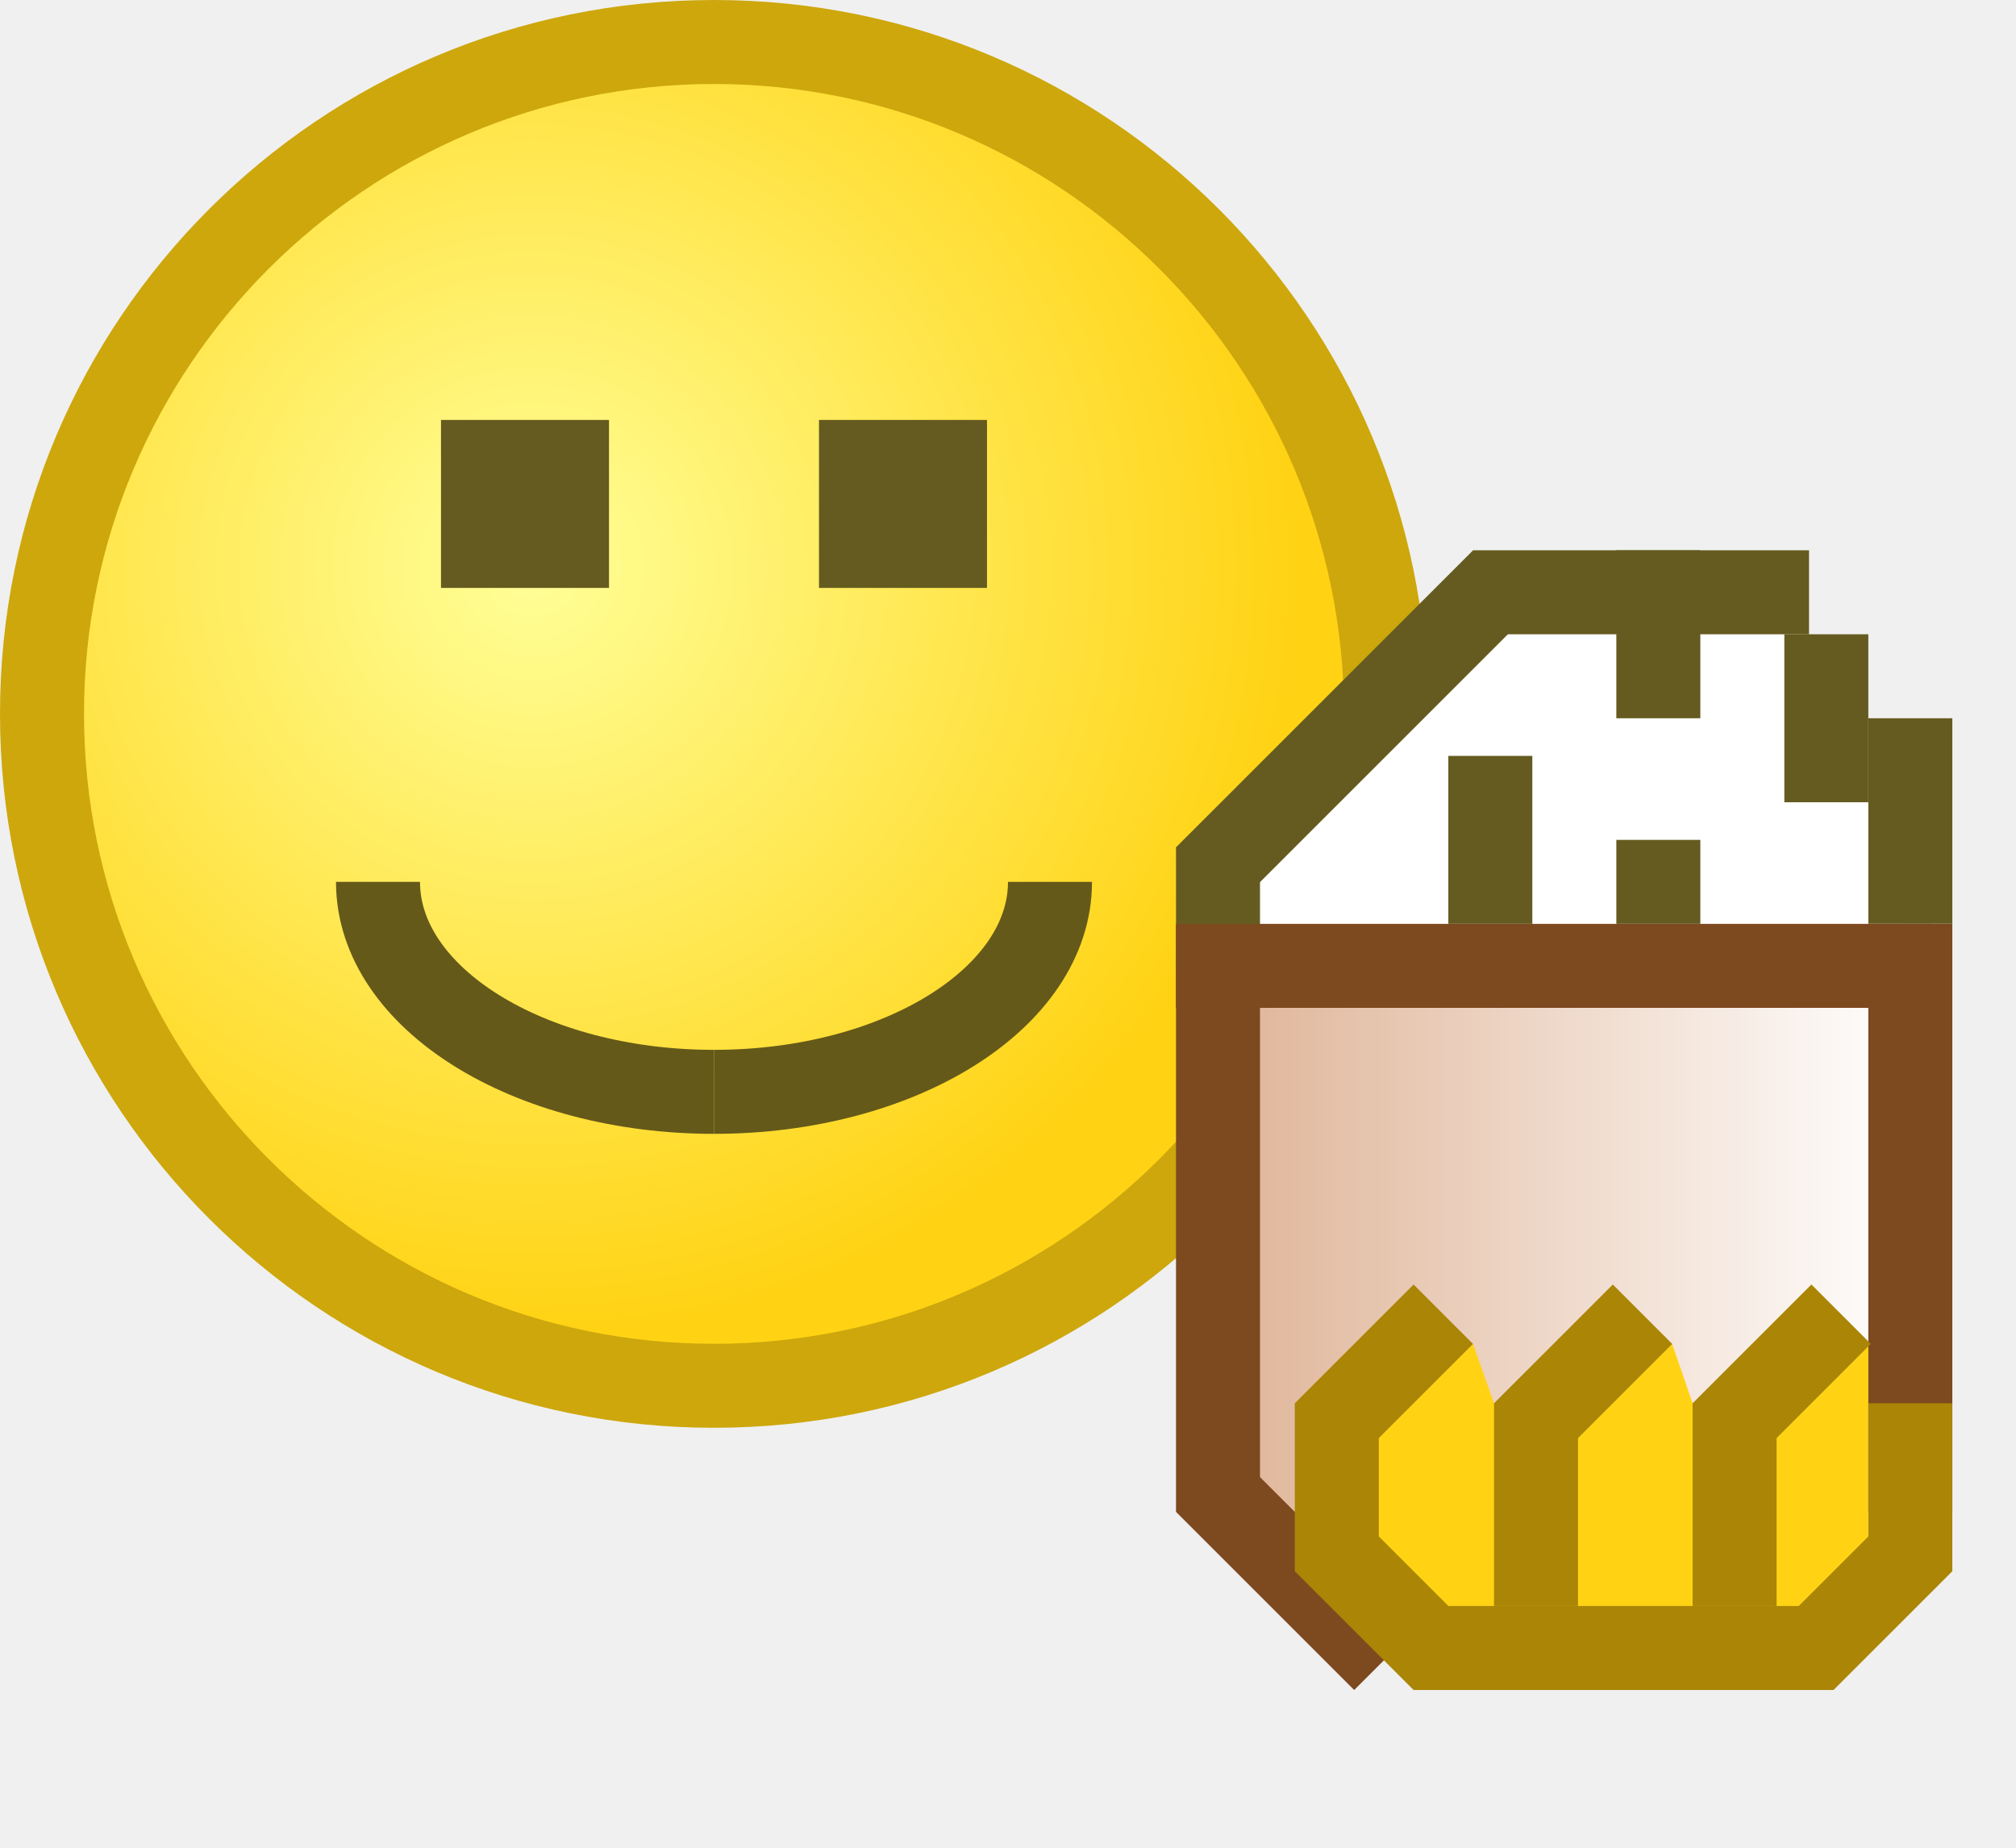
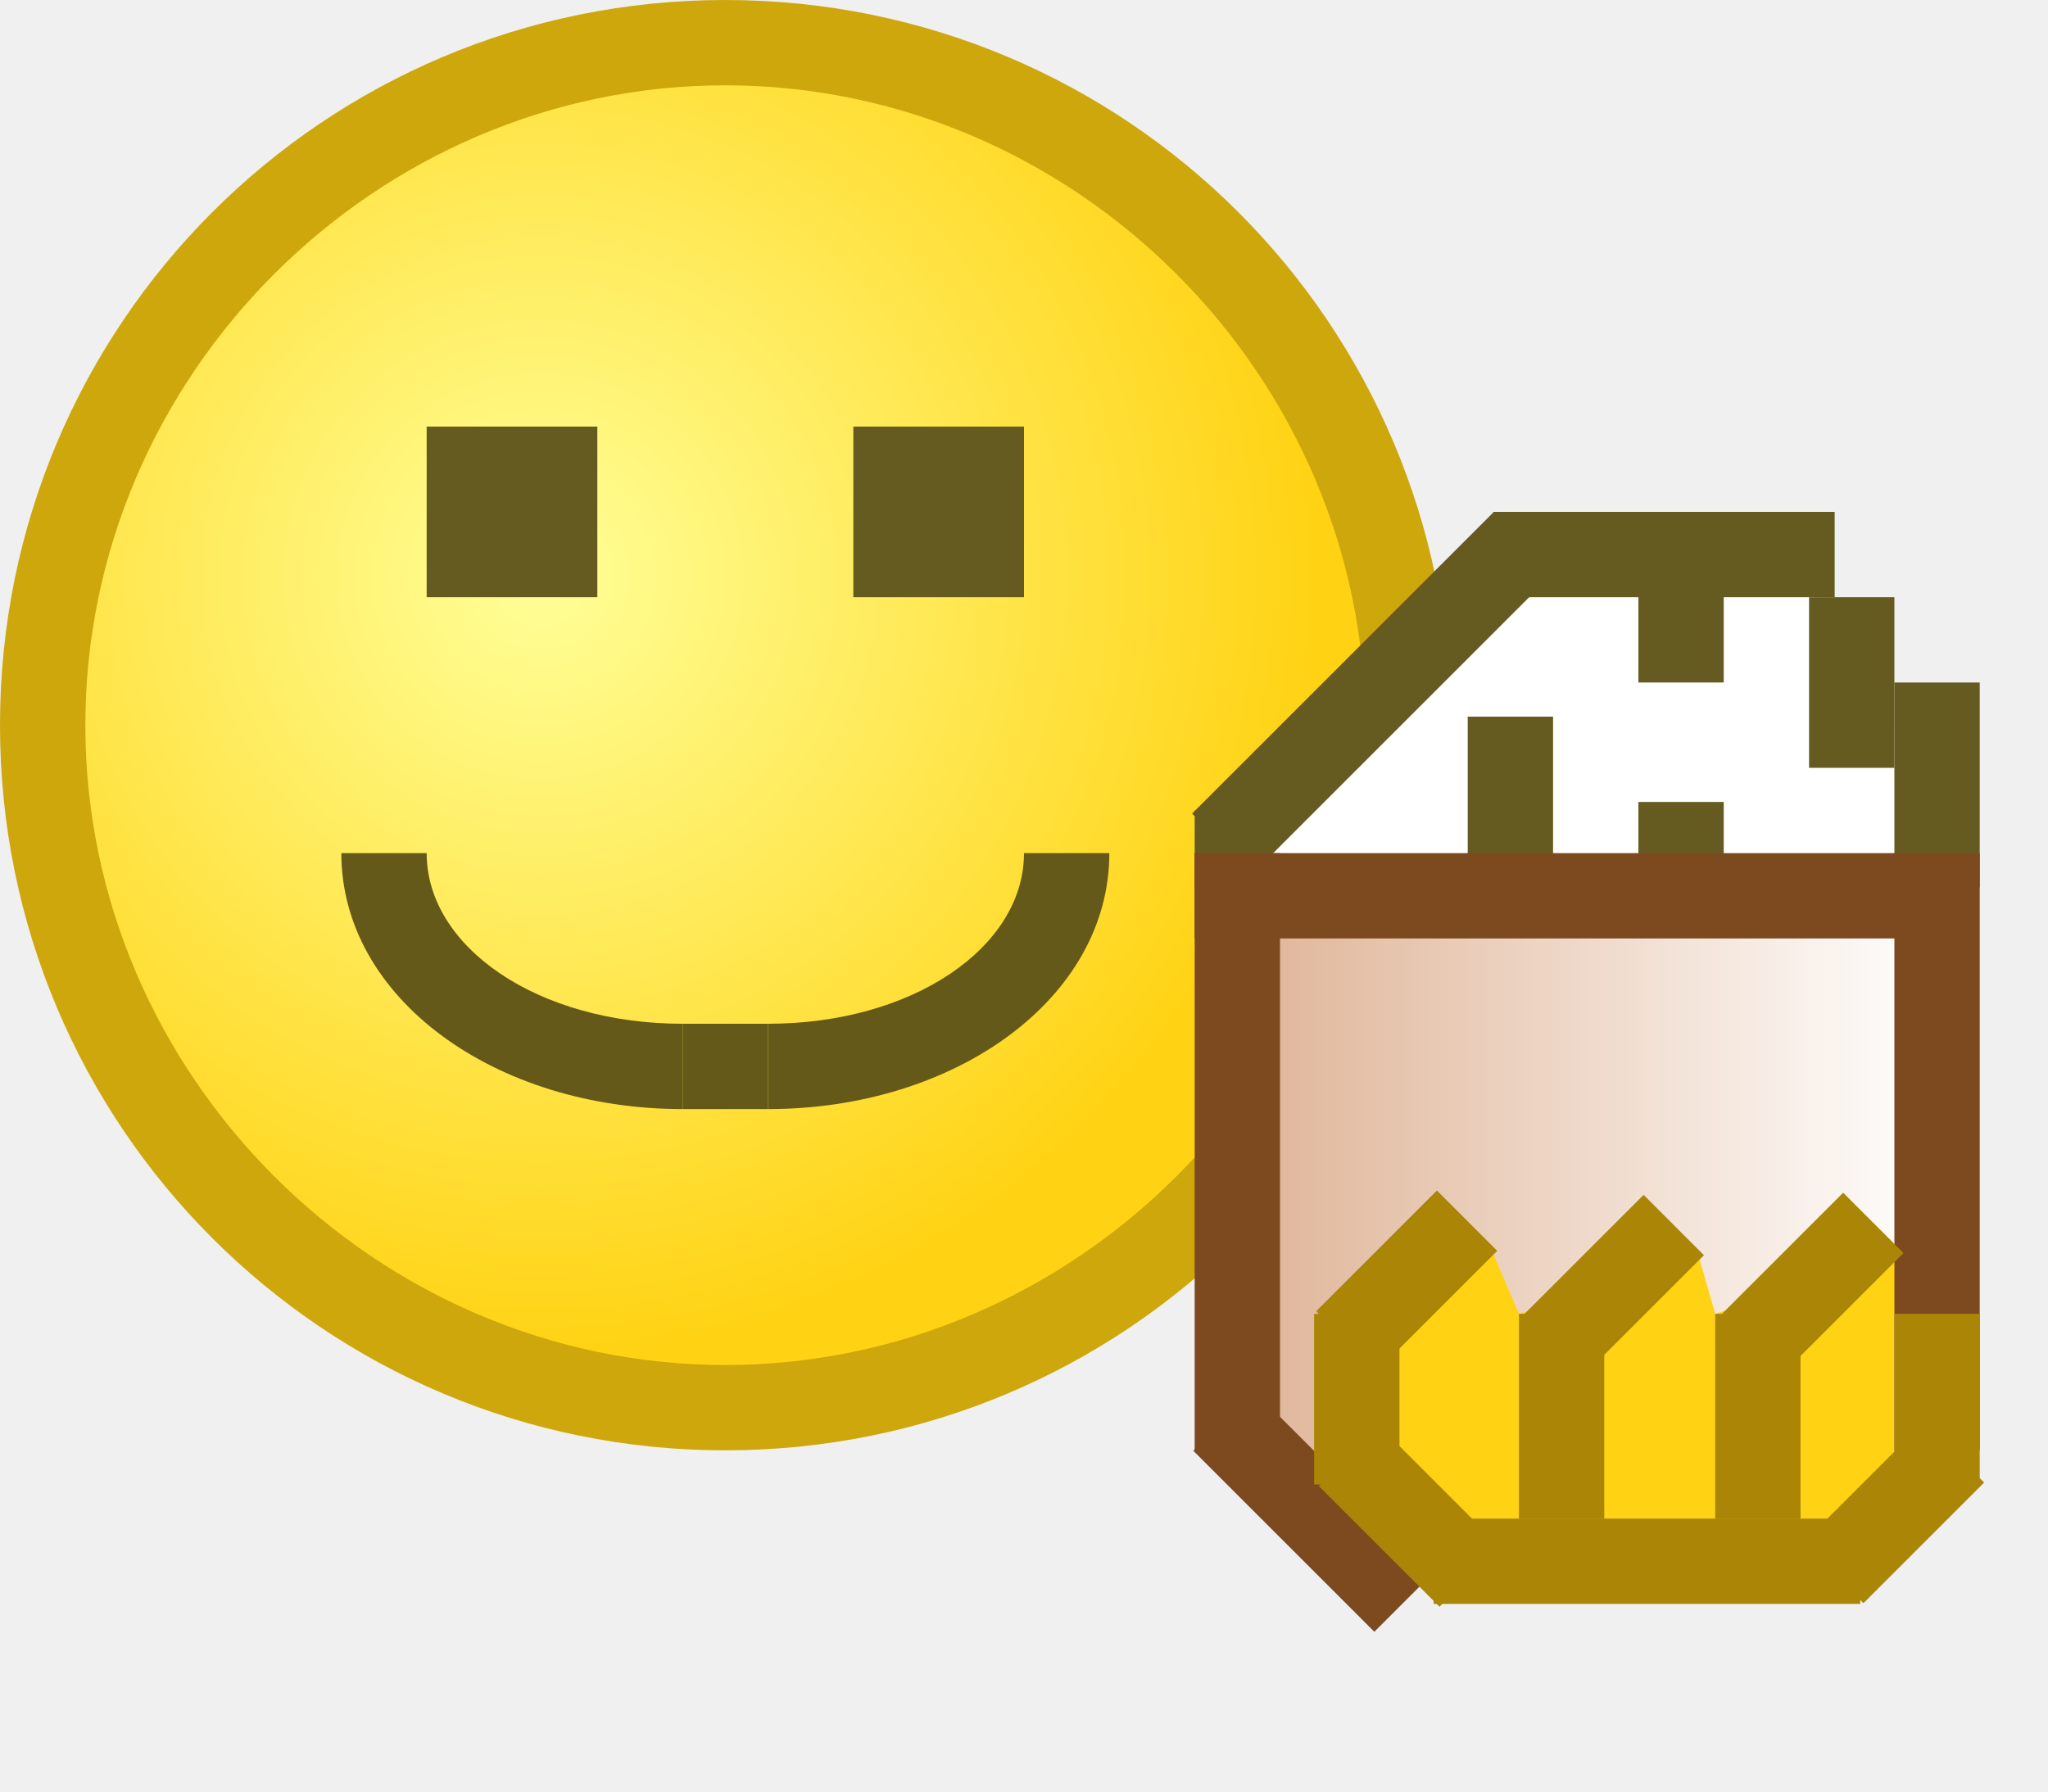
- <svg xmlns="http://www.w3.org/2000/svg" version="1.1" height="22" width="24" xml:space="preserve">
+ <svg xmlns="http://www.w3.org/2000/svg" version="1.1" height="21" width="24" xml:space="preserve">
+   <style type="text/css">
+ 		.st0{fill:url(#SVGID_1_);}
+ 		.st1{fill:#CDA70C;}
+ 		.st2{fill:#655B20;}
+ 		.st3{fill:#FFFFFF;}
+ 		.st4{fill:url(#SVGID_2_);}
+ 		.st5{fill:#FFD314;}
+ 		.st6{fill:#7D491F;}
+ 		.st7{fill:#AA8506;}
+ 		.st8{fill:#655919;}
+ 	</style>
  <radialGradient id="SVGID_1_" cx="6.333" cy="6.756" r="9.105" gradientUnits="userSpaceOnUse">
    <stop offset="0" style="stop-color:#FFFF98" />
    <stop offset="1" style="stop-color:#FFD314" />
  </radialGradient>
-   <path style="fill:url(#SVGID_1_);" d="M8.5,16.5c-4.411,0-8-3.589-8-8s3.589-8,8-8s8,3.589,8,8S12.911,16.5,8.5,16.5z" />
-   <path style="fill:#CDA70C;" d="M8.5,1C12.636,1,16,4.364,16,8.5S12.636,16,8.5,16S1,12.636,1,8.5S4.364,1,8.5,1 M8.5,0C3.806,0,0,3.806,0,8.5C0,13.194,3.806,17,8.5,17S17,13.194,17,8.5C17,3.806,13.194,0,8.5,0L8.5,0z" />
-   <polygon style="fill:#FFFFFF;" points="14.5,11.5 22.742,11.5 22.742,9.07 21.742,9.07 21.742,8 21.15,7.052 17.786,7.052 14.5,10.503 " />
-   <linearGradient id="SVGID_2_" gradientUnits="userSpaceOnUse" x1="14.5" y1="14.854" x2="22.742" y2="14.854">
+   <path class="st0" d="M8.5,16.5c-4.4,0-8-3.6-8-8s3.6-8,8-8s8,3.6,8,8S12.9,16.5,8.5,16.5z" />
+   <path class="st1" d="M8.5,1C12.6,1,16,4.4,16,8.5S12.6,16,8.5,16S1,12.6,1,8.5S4.4,1,8.5,1 M8.5,0C3.8,0,0,3.8,0,8.5C0,13.2,3.8,17,8.5,17S17,13.2,17,8.5C17,3.8,13.2,0,8.5,0L8.5,0z" />
+   <rect x="14" y="9.5" class="st2" width="1" height="0.9" />
+   <polygon class="st3" points="14.5,10.9 22.7,10.9 22.7,8.5 21.7,8.5 21.7,7.4 21.1,6.5 17.8,6.5 14.5,10 " />
+   <linearGradient id="SVGID_2_" gradientUnits="userSpaceOnUse" x1="14.5" y1="13.854" x2="22.742" y2="13.854">
    <stop offset="0" style="stop-color:#DFB497" />
    <stop offset="1" style="stop-color:#FFFFFF" />
  </linearGradient>
-   <rect x="14.5" y="11.5" style="fill:url(#SVGID_2_);" width="8.242" height="6.708" />
-   <polygon style="fill:#FFD314;" points="17.536,16.001 17.786,16.708 19.907,16.001 20.15,16.708 22.271,16.001 22.242,16.708 22.242,19.122 21.656,19.622 16.969,19.622 15.918,18.504 15.914,17 " />
-   <path style="fill:none;stroke:#655919;stroke-miterlimit:10;" d="M4.5,10.5c0,1.382,1.789,2.5,4,2.5" />
-   <path style="fill:none;stroke:#655919;stroke-miterlimit:10;" d="M12.5,10.5c0,1.382-1.789,2.5-4,2.5" />
-   <rect x="5.25" y="5" style="fill:#655B20;" width="2" height="2" />
-   <rect x="9.75" y="5" style="fill:#655B20;" width="2" height="2" />
-   <rect x="14" y="11" style="fill:#7D491F;" width="1" height="7" />
-   <rect x="22.242" y="11" style="fill:#7D491F;" width="1" height="7" />
-   <rect x="14" y="11" style="fill:#7D491F;" width="9" height="1" />
-   <rect x="14.914" y="17.208" transform="matrix(0.7071 -0.7071 0.7071 0.7071 -8.7137 16.3789)" style="fill:#7D491F;" width="1" height="3" />
-   <rect x="15.975" y="18.061" transform="matrix(0.7071 -0.7071 0.7071 0.7071 -8.653 17.2324)" style="fill:#AA8506;" width="1" height="2" />
-   <rect x="15.975" y="15.355" transform="matrix(-0.7071 -0.7071 0.7071 -0.7071 16.5598 39.5689)" style="fill:#AA8506;" width="1" height="2" />
-   <rect x="21.681" y="18.061" transform="matrix(-0.7071 -0.7071 0.7071 -0.7071 24.3871 48.2242)" style="fill:#AA8506;" width="1" height="2" />
-   <rect x="16.828" y="19.122" style="fill:#AA8506;" width="5" height="1" />
-   <rect x="22.242" y="16.708" style="fill:#AA8506;" width="1" height="2" />
-   <rect x="15.414" y="16.708" style="fill:#AA8506;" width="1" height="2" />
-   <rect x="18.347" y="15.355" transform="matrix(-0.7071 -0.7071 0.7071 -0.7071 20.6087 41.246)" style="fill:#AA8506;" width="1" height="2" />
-   <rect x="17.786" y="16.708" style="fill:#AA8506;" width="1" height="2.414" />
-   <rect x="20.711" y="15.355" transform="matrix(-0.7071 -0.7071 0.7071 -0.7071 24.6443 42.9176)" style="fill:#AA8506;" width="1" height="2" />
-   <rect x="20.15" y="16.708" style="fill:#AA8506;" width="1" height="2.414" />
-   <rect x="14" y="10.087" style="fill:#655B20;" width="1" height="0.915" />
-   <rect x="13.622" y="8.174" transform="matrix(0.7071 -0.7071 0.7071 0.7071 -1.4112 13.9405)" style="fill:#655B20;" width="5" height="1" />
-   <rect x="17.536" y="6.552" style="fill:#655B20;" width="4" height="1" />
-   <rect x="22.242" y="8.552" style="fill:#655B20;" width="1" height="2.447" />
-   <rect x="21.242" y="7.552" style="fill:#655B20;" width="1" height="2" />
-   <rect x="17.242" y="9" style="fill:#655B20;" width="1" height="2" />
-   <rect x="19.242" y="6.552" style="fill:#655B20;" width="1" height="2" />
-   <rect x="19.242" y="10" style="fill:#655B20;" width="1" height="1" />
+   <rect x="14.5" y="10.5" class="st4" width="8.2" height="6.7" />
+   <rect x="22.2" y="8" class="st2" width="1" height="2.4" />
+   <polygon class="st5" points="17.5,14.7 17.8,15.4 19.9,14.7 20.1,15.4 22.3,14.7 22.2,15.4 22.2,17.8 21.7,18.3 17,18.3 15.9,17.2 15.9,15.7 " />
+   <rect x="17.2" y="8.4" class="st2" width="1" height="2" />
+   <rect x="14" y="10" class="st6" width="1" height="7" />
+   <rect x="19.2" y="9.4" class="st2" width="1" height="1" />
+   <rect x="22.2" y="10" class="st6" width="1" height="7" />
+   <rect x="13.6" y="7.6" transform="matrix(0.7071 -0.7071 0.7071 0.7071 -1.0206 13.7787)" class="st2" width="5" height="1" />
+   <rect x="14" y="10" class="st6" width="9" height="1" />
+   <rect x="14.9" y="16.2" transform="matrix(0.7071 -0.7071 0.7071 0.7071 -8.0067 16.0861)" class="st6" width="1" height="3" />
+   <rect x="16" y="16.8" transform="matrix(0.7071 -0.7071 0.7071 0.7071 -7.7379 16.8534)" class="st7" width="1" height="2" />
+   <rect x="16" y="14.1" transform="matrix(-0.7071 -0.7071 0.7071 -0.7071 17.4749 37.3596)" class="st7" width="1" height="2" />
+   <rect x="21.7" y="16.8" transform="matrix(-0.7071 -0.7071 0.7071 -0.7071 25.3022 46.015)" class="st7" width="1" height="2" />
+   <rect x="16.8" y="17.8" class="st7" width="5" height="1" />
+   <rect x="22.2" y="15.4" class="st7" width="1" height="2" />
+   <rect x="15.4" y="15.4" class="st7" width="1" height="2" />
+   <rect x="18.3" y="14.1" transform="matrix(-0.7071 -0.7071 0.7071 -0.7071 21.5238 39.0368)" class="st7" width="1" height="2" />
+   <rect x="17.8" y="15.4" class="st7" width="1" height="2.4" />
+   <rect x="20.7" y="14.1" transform="matrix(-0.7071 -0.7071 0.7071 -0.7071 25.5594 40.7084)" class="st7" width="1" height="2" />
+   <rect x="20.1" y="15.4" class="st7" width="1" height="2.4" />
+   <rect x="17.5" y="6" class="st2" width="4" height="1" />
+   <rect x="21.2" y="7" class="st2" width="1" height="2" />
+   <rect x="19.2" y="6" class="st2" width="1" height="2" />
+   <path class="st8" d="M8,13c-2.2,0-4-1.3-4-3h1c0,1.1,1.3,2,3,2V13z" />
+   <path class="st8" d="M9,13c2.2,0,4-1.3,4-3h-1c0,1.1-1.3,2-3,2V13z" />
+   <rect x="5" y="5" class="st2" width="2" height="2" />
+   <rect x="10" y="5" class="st2" width="2" height="2" />
+   <rect x="8" y="12" class="st8" width="1" height="1" />
</svg>
